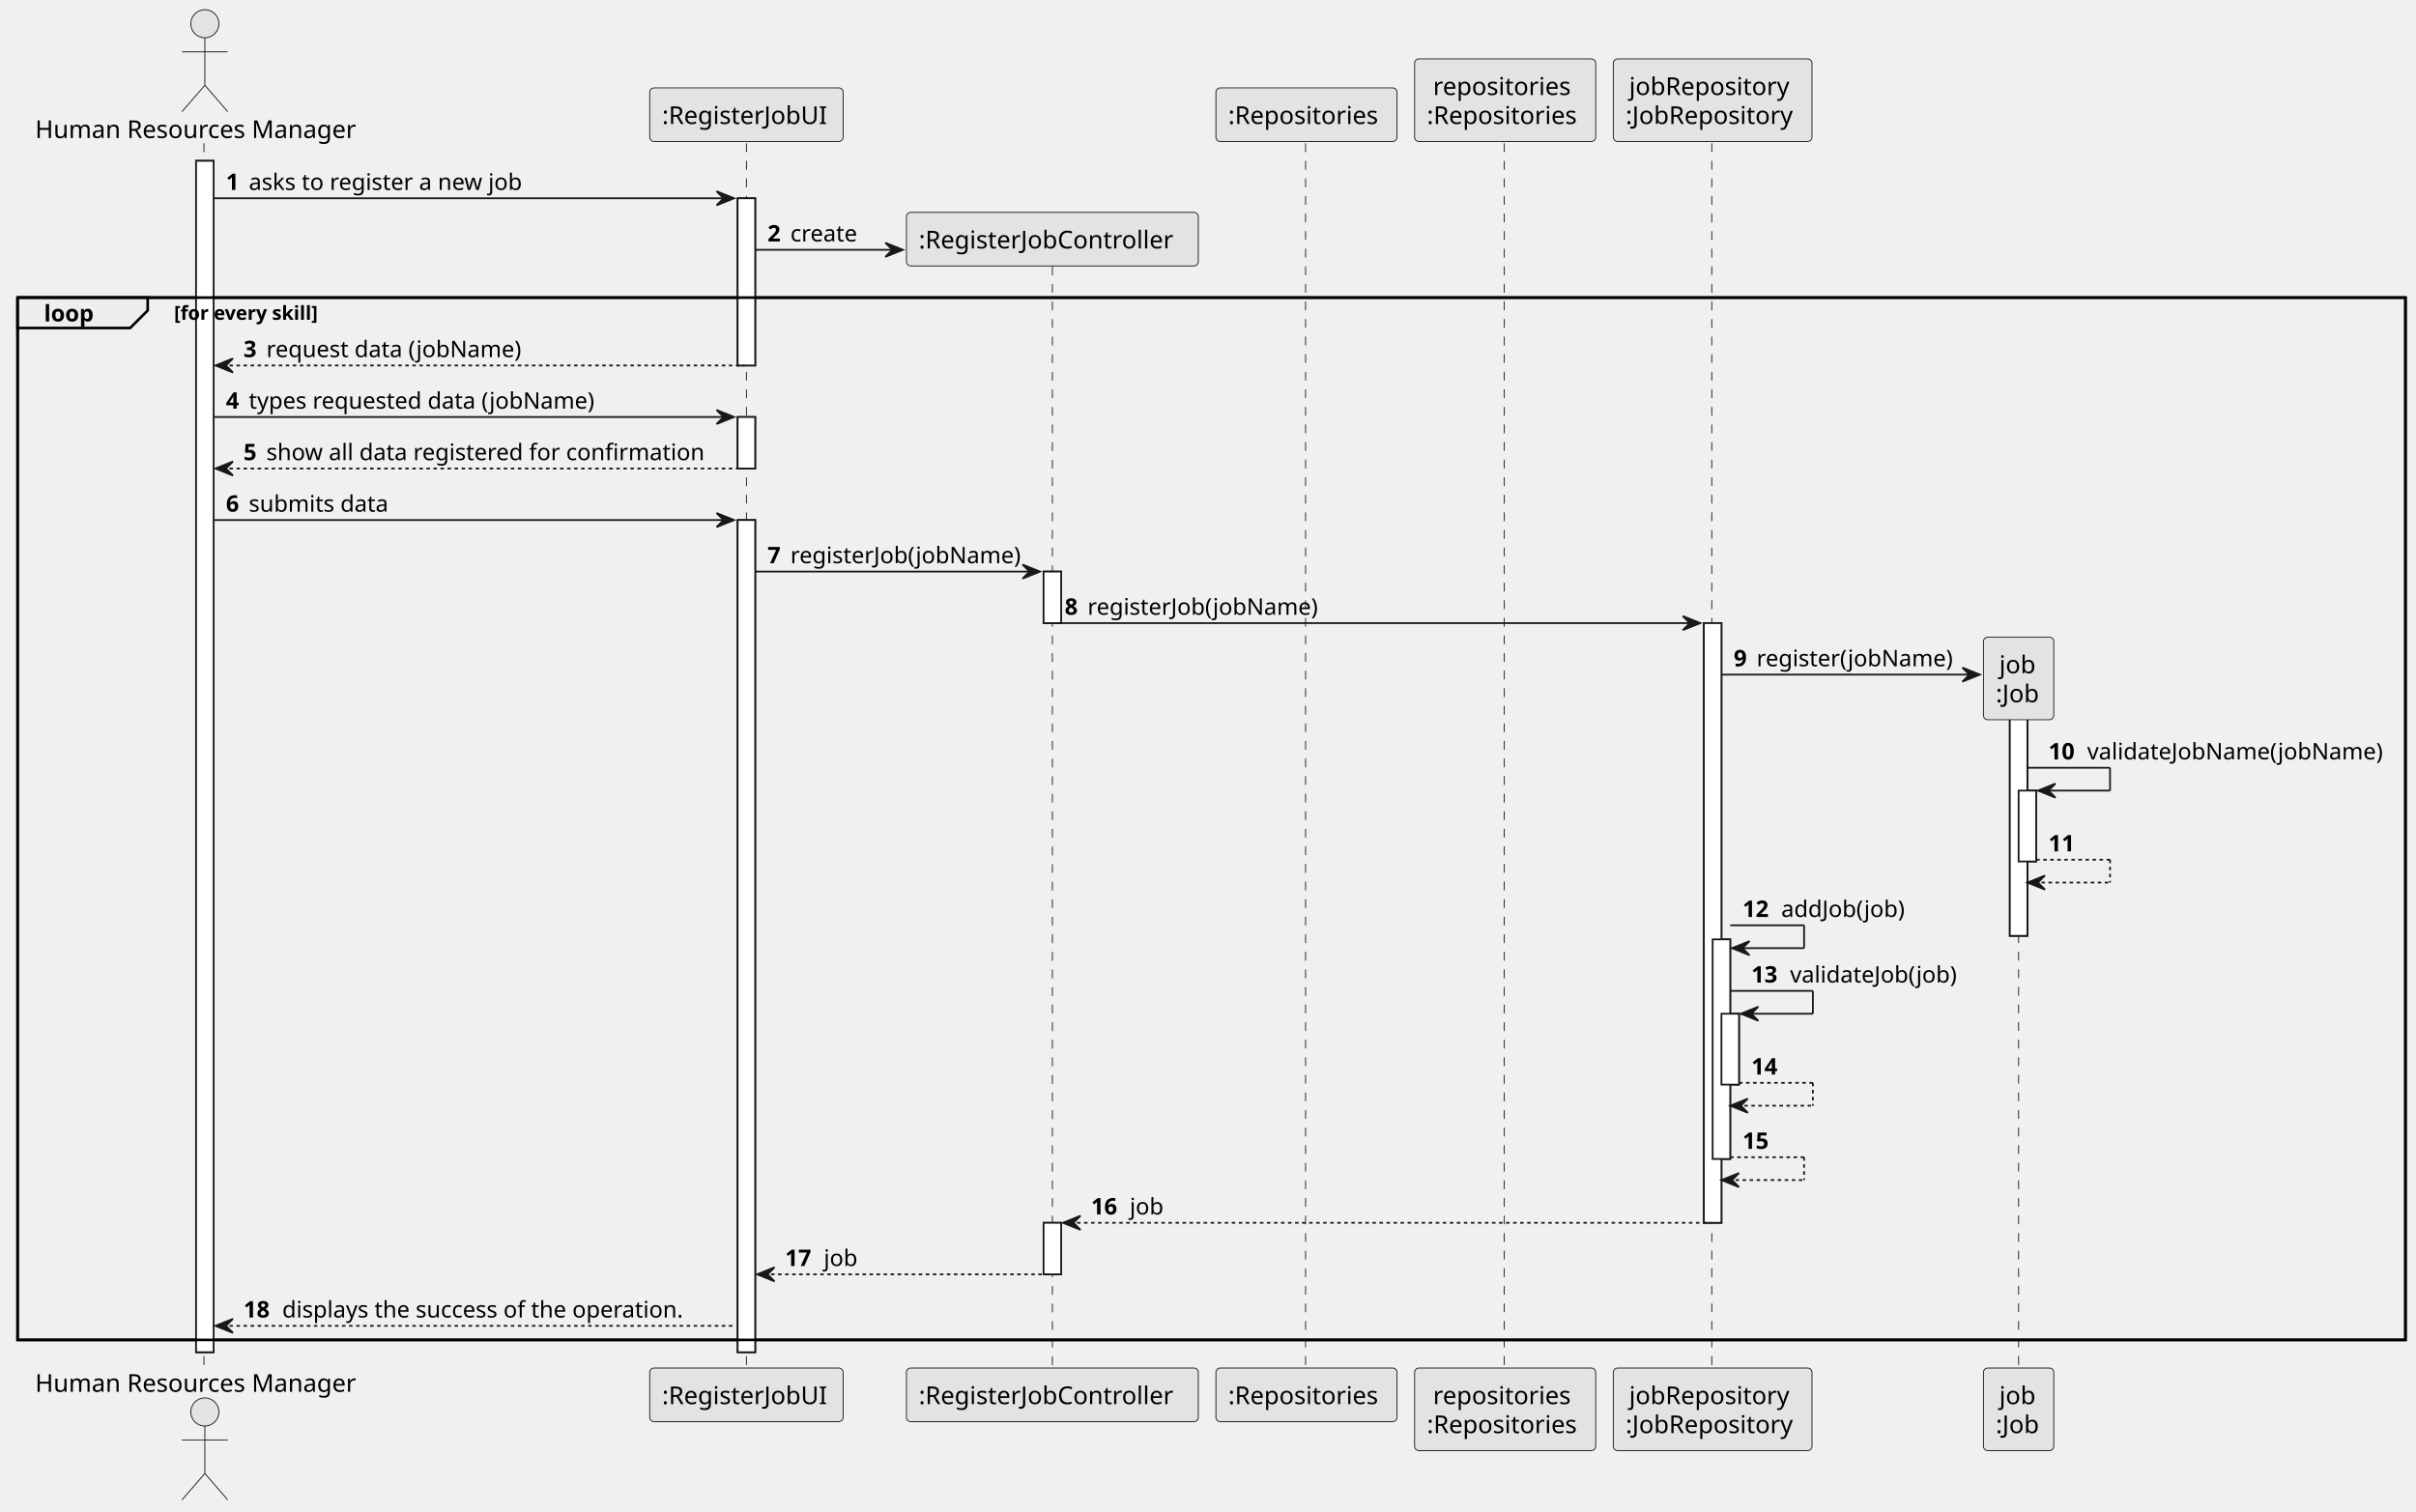
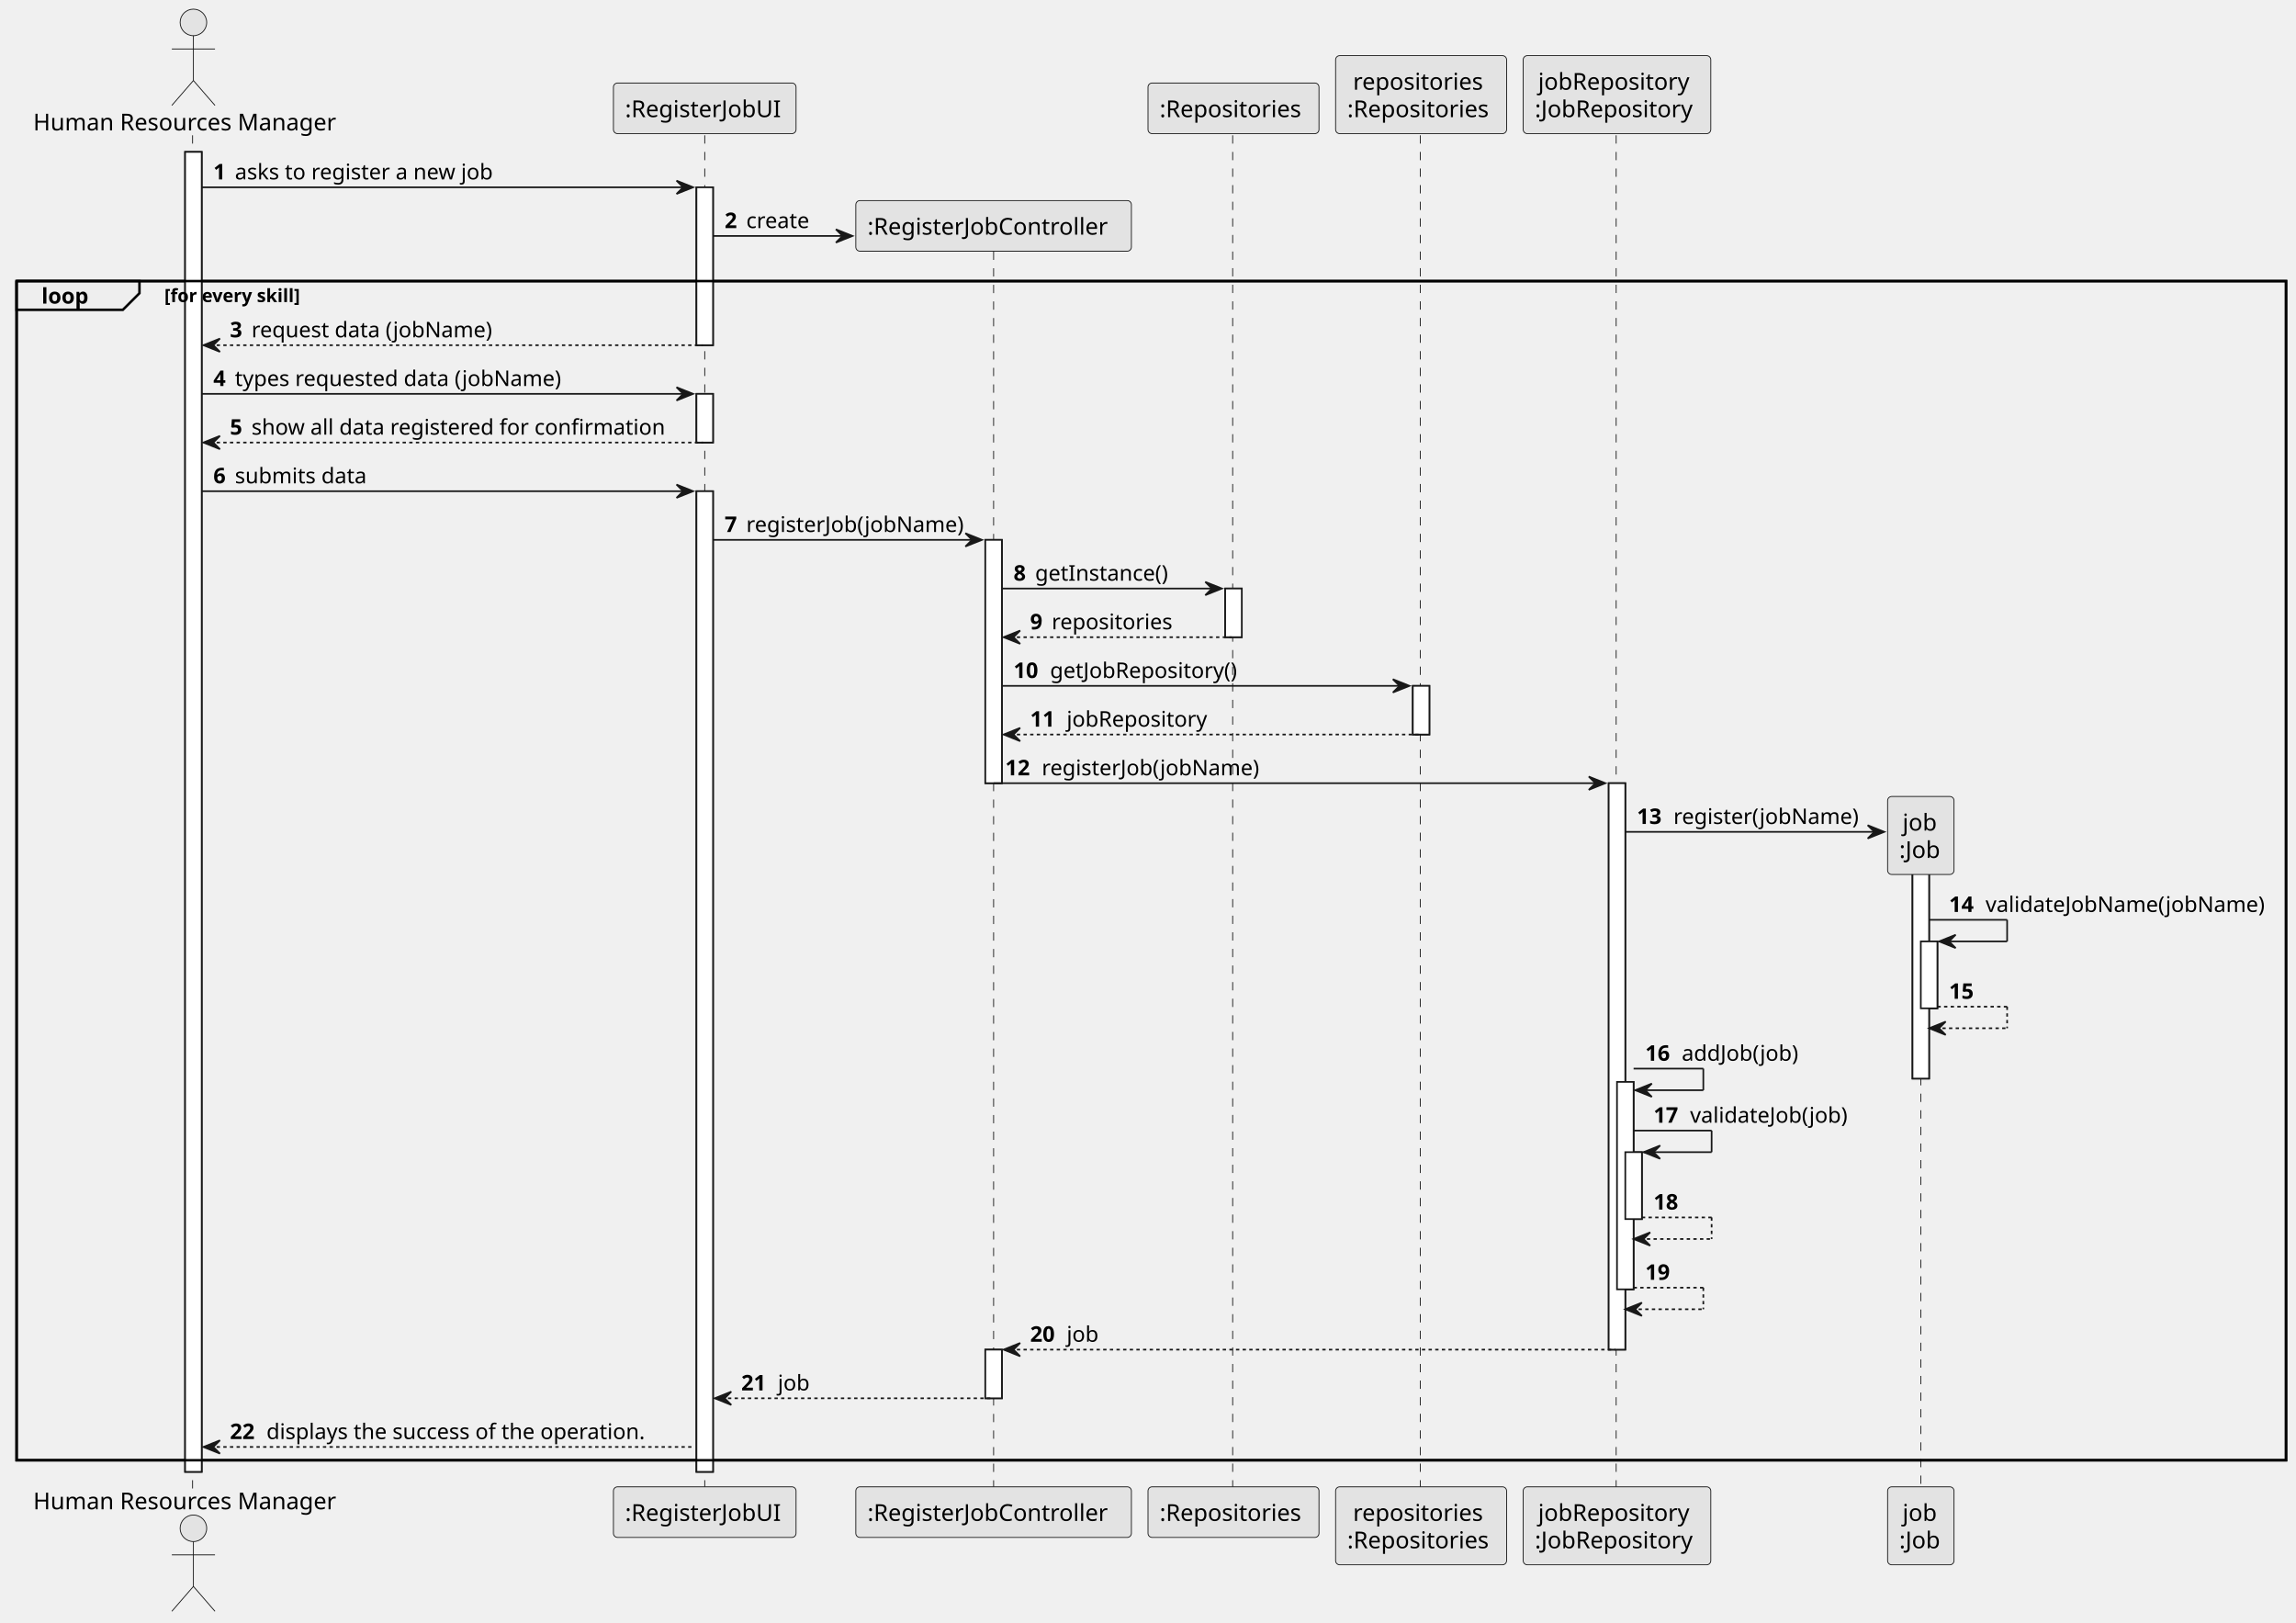
- <svg xmlns="http://www.w3.org/2000/svg" contentStyleType="text/css" height="860px" preserveAspectRatio="none" style="width:1374px;height:860px;background:#FFFFFF;" version="1.1" viewBox="0 0 1374 860" width="1374px" zoomAndPan="magnify">
+ <svg xmlns="http://www.w3.org/2000/svg" contentStyleType="text/css" height="977px" preserveAspectRatio="none" style="width:1383px;height:977px;background:#FFFFFF;" version="1.1" viewBox="0 0 1383 977" width="1383px" zoomAndPan="magnify">
  <defs />
  <g>
-     <rect fill="#FFFFFF" height="677.744" style="stroke:#181818;stroke-width:1.0;" width="10" x="111.5" y="91.488" />
+     <rect fill="#FFFFFF" height="794.986" style="stroke:#181818;stroke-width:1.0;" width="10" x="111.5" y="91.488" />
    <rect fill="#FFFFFF" height="95.109" style="stroke:#181818;stroke-width:1.0;" width="10" x="419.5" y="112.799" />
    <rect fill="#FFFFFF" height="29.311" style="stroke:#181818;stroke-width:1.0;" width="10" x="419.5" y="237.219" />
-     <rect fill="#FFFFFF" height="473.393" style="stroke:#181818;stroke-width:1.0;" width="10" x="419.5" y="295.84" />
-     <rect fill="#FFFFFF" height="29.311" style="stroke:#181818;stroke-width:1.0;" width="10" x="593.5" y="325.15" />
-     <rect fill="#FFFFFF" height="29.311" style="stroke:#181818;stroke-width:1.0;" width="10" x="593.5" y="695.611" />
-     <rect fill="#FFFFFF" height="341.15" style="stroke:#181818;stroke-width:1.0;" width="10" x="969" y="354.461" />
-     <rect fill="#FFFFFF" height="124.932" style="stroke:#181818;stroke-width:1.0;" width="10" x="974" y="534.369" />
-     <rect fill="#FFFFFF" height="40.31" style="stroke:#181818;stroke-width:1.0;" width="10" x="979" y="576.68" />
-     <rect fill="#FFFFFF" height="138.598" style="stroke:#181818;stroke-width:1.0;" width="10" x="1143" y="393.772" />
-     <rect fill="#FFFFFF" height="40.31" style="stroke:#181818;stroke-width:1.0;" width="10" x="1148" y="449.748" />
-     <rect fill="none" height="592.945" style="stroke:#000000;stroke-width:1.5;" width="1358" x="10" y="169.287" />
-     <line style="stroke:#181818;stroke-width:0.5;stroke-dasharray:5.0,5.0;" x1="116" x2="116" y1="81.488" y2="779.232" />
-     <line style="stroke:#181818;stroke-width:0.5;stroke-dasharray:5.0,5.0;" x1="424.5" x2="424.5" y1="81.488" y2="779.232" />
-     <line style="stroke:#181818;stroke-width:0.5;stroke-dasharray:5.0,5.0;" x1="598.5" x2="598.5" y1="151.543" y2="779.232" />
-     <line style="stroke:#181818;stroke-width:0.5;stroke-dasharray:5.0,5.0;" x1="742.5" x2="742.5" y1="81.488" y2="779.232" />
-     <line style="stroke:#181818;stroke-width:0.5;stroke-dasharray:5.0,5.0;" x1="855.5" x2="855.5" y1="81.488" y2="779.232" />
-     <line style="stroke:#181818;stroke-width:0.5;stroke-dasharray:5.0,5.0;" x1="973.5" x2="973.5" y1="81.488" y2="779.232" />
-     <line style="stroke:#181818;stroke-width:0.5;stroke-dasharray:5.0,5.0;" x1="1148" x2="1148" y1="401.449" y2="779.232" />
+     <rect fill="#FFFFFF" height="590.635" style="stroke:#181818;stroke-width:1.0;" width="10" x="419.5" y="295.84" />
+     <rect fill="#FFFFFF" height="146.553" style="stroke:#181818;stroke-width:1.0;" width="10" x="593.5" y="325.15" />
+     <rect fill="#FFFFFF" height="29.311" style="stroke:#181818;stroke-width:1.0;" width="10" x="593.5" y="812.854" />
+     <rect fill="#FFFFFF" height="29.311" style="stroke:#181818;stroke-width:1.0;" width="10" x="738" y="354.461" />
+     <rect fill="#FFFFFF" height="29.311" style="stroke:#181818;stroke-width:1.0;" width="10" x="851" y="413.082" />
+     <rect fill="#FFFFFF" height="341.15" style="stroke:#181818;stroke-width:1.0;" width="10" x="969" y="471.703" />
+     <rect fill="#FFFFFF" height="124.932" style="stroke:#181818;stroke-width:1.0;" width="10" x="974" y="651.611" />
+     <rect fill="#FFFFFF" height="40.31" style="stroke:#181818;stroke-width:1.0;" width="10" x="979" y="693.922" />
+     <rect fill="#FFFFFF" height="138.598" style="stroke:#181818;stroke-width:1.0;" width="10" x="1152" y="511.014" />
+     <rect fill="#FFFFFF" height="40.31" style="stroke:#181818;stroke-width:1.0;" width="10" x="1157" y="566.99" />
+     <rect fill="none" height="710.188" style="stroke:#000000;stroke-width:1.5;" width="1367" x="10" y="169.287" />
+     <line style="stroke:#181818;stroke-width:0.5;stroke-dasharray:5.0,5.0;" x1="116" x2="116" y1="81.488" y2="896.475" />
+     <line style="stroke:#181818;stroke-width:0.5;stroke-dasharray:5.0,5.0;" x1="424.5" x2="424.5" y1="81.488" y2="896.475" />
+     <line style="stroke:#181818;stroke-width:0.5;stroke-dasharray:5.0,5.0;" x1="598.5" x2="598.5" y1="151.543" y2="896.475" />
+     <line style="stroke:#181818;stroke-width:0.5;stroke-dasharray:5.0,5.0;" x1="742.5" x2="742.5" y1="81.488" y2="896.475" />
+     <line style="stroke:#181818;stroke-width:0.5;stroke-dasharray:5.0,5.0;" x1="855.5" x2="855.5" y1="81.488" y2="896.475" />
+     <line style="stroke:#181818;stroke-width:0.5;stroke-dasharray:5.0,5.0;" x1="973.5" x2="973.5" y1="81.488" y2="896.475" />
+     <line style="stroke:#181818;stroke-width:0.5;stroke-dasharray:5.0,5.0;" x1="1157" x2="1157" y1="518.691" y2="896.475" />
    <text fill="#000000" font-family="sans-serif" font-size="14" lengthAdjust="spacing" textLength="187" x="20" y="78.535">Human Resources Manager</text>
    <ellipse cx="116.5" cy="13.5" fill="#E3E3E3" rx="8" ry="8" style="stroke:#181818;stroke-width:0.5;" />
    <path d="M116.5,21.5 L116.5,48.5 M103.5,29.5 L129.5,29.5 M116.5,48.5 L103.5,63.5 M116.5,48.5 L129.5,63.5 " fill="none" style="stroke:#181818;stroke-width:0.5;" />
-     <text fill="#000000" font-family="sans-serif" font-size="14" lengthAdjust="spacing" textLength="187" x="20" y="791.768">Human Resources Manager</text>
-     <ellipse cx="116.5" cy="803.221" fill="#E3E3E3" rx="8" ry="8" style="stroke:#181818;stroke-width:0.5;" />
-     <path d="M116.5,811.221 L116.5,838.221 M103.5,819.221 L129.5,819.221 M116.5,838.221 L103.5,853.221 M116.5,838.221 L129.5,853.221 " fill="none" style="stroke:#181818;stroke-width:0.5;" />
+     <text fill="#000000" font-family="sans-serif" font-size="14" lengthAdjust="spacing" textLength="187" x="20" y="909.01">Human Resources Manager</text>
+     <ellipse cx="116.5" cy="920.463" fill="#E3E3E3" rx="8" ry="8" style="stroke:#181818;stroke-width:0.5;" />
+     <path d="M116.5,928.463 L116.5,955.463 M103.5,936.463 L129.5,936.463 M116.5,955.463 L103.5,970.463 M116.5,955.463 L129.5,970.463 " fill="none" style="stroke:#181818;stroke-width:0.5;" />
    <rect fill="#E3E3E3" height="30.488" rx="2.5" ry="2.5" style="stroke:#181818;stroke-width:0.5;" width="110" x="369.5" y="50" />
    <text fill="#000000" font-family="sans-serif" font-size="14" lengthAdjust="spacing" textLength="96" x="376.5" y="70.535">:RegisterJobUI</text>
-     <rect fill="#E3E3E3" height="30.488" rx="2.5" ry="2.5" style="stroke:#181818;stroke-width:0.5;" width="110" x="369.5" y="778.232" />
-     <text fill="#000000" font-family="sans-serif" font-size="14" lengthAdjust="spacing" textLength="96" x="376.5" y="798.768">:RegisterJobUI</text>
-     <rect fill="#E3E3E3" height="30.488" rx="2.5" ry="2.5" style="stroke:#181818;stroke-width:0.5;" width="166" x="515.5" y="778.232" />
-     <text fill="#000000" font-family="sans-serif" font-size="14" lengthAdjust="spacing" textLength="152" x="522.5" y="798.768">:RegisterJobController</text>
+     <rect fill="#E3E3E3" height="30.488" rx="2.5" ry="2.5" style="stroke:#181818;stroke-width:0.5;" width="110" x="369.5" y="895.475" />
+     <text fill="#000000" font-family="sans-serif" font-size="14" lengthAdjust="spacing" textLength="96" x="376.5" y="916.01">:RegisterJobUI</text>
+     <rect fill="#E3E3E3" height="30.488" rx="2.5" ry="2.5" style="stroke:#181818;stroke-width:0.5;" width="166" x="515.5" y="895.475" />
+     <text fill="#000000" font-family="sans-serif" font-size="14" lengthAdjust="spacing" textLength="152" x="522.5" y="916.01">:RegisterJobController</text>
    <rect fill="#E3E3E3" height="30.488" rx="2.5" ry="2.5" style="stroke:#181818;stroke-width:0.5;" width="103" x="691.5" y="50" />
    <text fill="#000000" font-family="sans-serif" font-size="14" lengthAdjust="spacing" textLength="89" x="698.5" y="70.535">:Repositories</text>
-     <rect fill="#E3E3E3" height="30.488" rx="2.5" ry="2.5" style="stroke:#181818;stroke-width:0.5;" width="103" x="691.5" y="778.232" />
-     <text fill="#000000" font-family="sans-serif" font-size="14" lengthAdjust="spacing" textLength="89" x="698.5" y="798.768">:Repositories</text>
+     <rect fill="#E3E3E3" height="30.488" rx="2.5" ry="2.5" style="stroke:#181818;stroke-width:0.5;" width="103" x="691.5" y="895.475" />
+     <text fill="#000000" font-family="sans-serif" font-size="14" lengthAdjust="spacing" textLength="89" x="698.5" y="916.01">:Repositories</text>
    <rect fill="#E3E3E3" height="46.977" rx="2.5" ry="2.5" style="stroke:#181818;stroke-width:0.5;" width="103" x="804.5" y="33.512" />
    <text fill="#000000" font-family="sans-serif" font-size="14" lengthAdjust="spacing" textLength="82" x="815" y="54.047">repositories</text>
    <text fill="#000000" font-family="sans-serif" font-size="14" lengthAdjust="spacing" textLength="89" x="811.5" y="70.535">:Repositories</text>
-     <rect fill="#E3E3E3" height="46.977" rx="2.5" ry="2.5" style="stroke:#181818;stroke-width:0.5;" width="103" x="804.5" y="778.232" />
-     <text fill="#000000" font-family="sans-serif" font-size="14" lengthAdjust="spacing" textLength="82" x="815" y="798.768">repositories</text>
-     <text fill="#000000" font-family="sans-serif" font-size="14" lengthAdjust="spacing" textLength="89" x="811.5" y="815.256">:Repositories</text>
+     <rect fill="#E3E3E3" height="46.977" rx="2.5" ry="2.5" style="stroke:#181818;stroke-width:0.5;" width="103" x="804.5" y="895.475" />
+     <text fill="#000000" font-family="sans-serif" font-size="14" lengthAdjust="spacing" textLength="82" x="815" y="916.01">repositories</text>
+     <text fill="#000000" font-family="sans-serif" font-size="14" lengthAdjust="spacing" textLength="89" x="811.5" y="932.498">:Repositories</text>
    <rect fill="#E3E3E3" height="46.977" rx="2.5" ry="2.5" style="stroke:#181818;stroke-width:0.5;" width="113" x="917.5" y="33.512" />
    <text fill="#000000" font-family="sans-serif" font-size="14" lengthAdjust="spacing" textLength="95" x="926.5" y="54.047">jobRepository</text>
    <text fill="#000000" font-family="sans-serif" font-size="14" lengthAdjust="spacing" textLength="99" x="924.5" y="70.535">:JobRepository</text>
-     <rect fill="#E3E3E3" height="46.977" rx="2.5" ry="2.5" style="stroke:#181818;stroke-width:0.5;" width="113" x="917.5" y="778.232" />
-     <text fill="#000000" font-family="sans-serif" font-size="14" lengthAdjust="spacing" textLength="95" x="926.5" y="798.768">jobRepository</text>
-     <text fill="#000000" font-family="sans-serif" font-size="14" lengthAdjust="spacing" textLength="99" x="924.5" y="815.256">:JobRepository</text>
-     <rect fill="#E3E3E3" height="46.977" rx="2.5" ry="2.5" style="stroke:#181818;stroke-width:0.5;" width="40" x="1128" y="778.232" />
-     <text fill="#000000" font-family="sans-serif" font-size="14" lengthAdjust="spacing" textLength="22" x="1137" y="798.768">job</text>
-     <text fill="#000000" font-family="sans-serif" font-size="14" lengthAdjust="spacing" textLength="26" x="1135" y="815.256">:Job</text>
-     <rect fill="#FFFFFF" height="677.744" style="stroke:#181818;stroke-width:1.0;" width="10" x="111.5" y="91.488" />
+     <rect fill="#E3E3E3" height="46.977" rx="2.5" ry="2.5" style="stroke:#181818;stroke-width:0.5;" width="113" x="917.5" y="895.475" />
+     <text fill="#000000" font-family="sans-serif" font-size="14" lengthAdjust="spacing" textLength="95" x="926.5" y="916.01">jobRepository</text>
+     <text fill="#000000" font-family="sans-serif" font-size="14" lengthAdjust="spacing" textLength="99" x="924.5" y="932.498">:JobRepository</text>
+     <rect fill="#E3E3E3" height="46.977" rx="2.5" ry="2.5" style="stroke:#181818;stroke-width:0.5;" width="40" x="1137" y="895.475" />
+     <text fill="#000000" font-family="sans-serif" font-size="14" lengthAdjust="spacing" textLength="22" x="1146" y="916.01">job</text>
+     <text fill="#000000" font-family="sans-serif" font-size="14" lengthAdjust="spacing" textLength="26" x="1144" y="932.498">:Job</text>
+     <rect fill="#FFFFFF" height="794.986" style="stroke:#181818;stroke-width:1.0;" width="10" x="111.5" y="91.488" />
    <rect fill="#FFFFFF" height="95.109" style="stroke:#181818;stroke-width:1.0;" width="10" x="419.5" y="112.799" />
    <rect fill="#FFFFFF" height="29.311" style="stroke:#181818;stroke-width:1.0;" width="10" x="419.5" y="237.219" />
-     <rect fill="#FFFFFF" height="473.393" style="stroke:#181818;stroke-width:1.0;" width="10" x="419.5" y="295.84" />
-     <rect fill="#FFFFFF" height="29.311" style="stroke:#181818;stroke-width:1.0;" width="10" x="593.5" y="325.15" />
-     <rect fill="#FFFFFF" height="29.311" style="stroke:#181818;stroke-width:1.0;" width="10" x="593.5" y="695.611" />
-     <rect fill="#FFFFFF" height="341.15" style="stroke:#181818;stroke-width:1.0;" width="10" x="969" y="354.461" />
-     <rect fill="#FFFFFF" height="124.932" style="stroke:#181818;stroke-width:1.0;" width="10" x="974" y="534.369" />
-     <rect fill="#FFFFFF" height="40.31" style="stroke:#181818;stroke-width:1.0;" width="10" x="979" y="576.68" />
-     <rect fill="#FFFFFF" height="138.598" style="stroke:#181818;stroke-width:1.0;" width="10" x="1143" y="393.772" />
-     <rect fill="#FFFFFF" height="40.31" style="stroke:#181818;stroke-width:1.0;" width="10" x="1148" y="449.748" />
+     <rect fill="#FFFFFF" height="590.635" style="stroke:#181818;stroke-width:1.0;" width="10" x="419.5" y="295.84" />
+     <rect fill="#FFFFFF" height="146.553" style="stroke:#181818;stroke-width:1.0;" width="10" x="593.5" y="325.15" />
+     <rect fill="#FFFFFF" height="29.311" style="stroke:#181818;stroke-width:1.0;" width="10" x="593.5" y="812.854" />
+     <rect fill="#FFFFFF" height="29.311" style="stroke:#181818;stroke-width:1.0;" width="10" x="738" y="354.461" />
+     <rect fill="#FFFFFF" height="29.311" style="stroke:#181818;stroke-width:1.0;" width="10" x="851" y="413.082" />
+     <rect fill="#FFFFFF" height="341.15" style="stroke:#181818;stroke-width:1.0;" width="10" x="969" y="471.703" />
+     <rect fill="#FFFFFF" height="124.932" style="stroke:#181818;stroke-width:1.0;" width="10" x="974" y="651.611" />
+     <rect fill="#FFFFFF" height="40.31" style="stroke:#181818;stroke-width:1.0;" width="10" x="979" y="693.922" />
+     <rect fill="#FFFFFF" height="138.598" style="stroke:#181818;stroke-width:1.0;" width="10" x="1152" y="511.014" />
+     <rect fill="#FFFFFF" height="40.31" style="stroke:#181818;stroke-width:1.0;" width="10" x="1157" y="566.99" />
    <polygon fill="#181818" points="407.5,108.799,417.5,112.799,407.5,116.799,411.5,112.799" style="stroke:#181818;stroke-width:1.0;" />
    <line style="stroke:#181818;stroke-width:1.0;" x1="121.5" x2="413.5" y1="112.799" y2="112.799" />
    <text fill="#000000" font-family="sans-serif" font-size="13" font-weight="bold" lengthAdjust="spacing" textLength="9" x="128.5" y="108.057">1</text>
    <text fill="#000000" font-family="sans-serif" font-size="13" lengthAdjust="spacing" textLength="162" x="141.5" y="108.057">asks to register a new job</text>
    <polygon fill="#181818" points="503.5,138.109,513.5,142.109,503.5,146.109,507.5,142.109" style="stroke:#181818;stroke-width:1.0;" />
    <line style="stroke:#181818;stroke-width:1.0;" x1="429.5" x2="509.5" y1="142.109" y2="142.109" />
    <text fill="#000000" font-family="sans-serif" font-size="13" font-weight="bold" lengthAdjust="spacing" textLength="9" x="436.5" y="137.367">2</text>
    <text fill="#000000" font-family="sans-serif" font-size="13" lengthAdjust="spacing" textLength="38" x="449.5" y="137.367">create</text>
    <rect fill="#E3E3E3" height="30.488" rx="2.5" ry="2.5" style="stroke:#181818;stroke-width:0.5;" width="166" x="515.5" y="120.799" />
    <text fill="#000000" font-family="sans-serif" font-size="14" lengthAdjust="spacing" textLength="152" x="522.5" y="141.334">:RegisterJobController</text>
    <path d="M10,169.287 L84,169.287 L84,176.598 L74,186.598 L10,186.598 L10,169.287 " fill="#EEEEEE" style="stroke:#000000;stroke-width:1.5;" />
-     <rect fill="none" height="592.945" style="stroke:#000000;stroke-width:1.5;" width="1358" x="10" y="169.287" />
+     <rect fill="none" height="710.188" style="stroke:#000000;stroke-width:1.5;" width="1367" x="10" y="169.287" />
    <text fill="#000000" font-family="sans-serif" font-size="13" font-weight="bold" lengthAdjust="spacing" textLength="29" x="25" y="182.856">loop</text>
    <text fill="#000000" font-family="sans-serif" font-size="11" font-weight="bold" lengthAdjust="spacing" textLength="88" x="99" y="181.922">[for every skill]</text>
    <polygon fill="#181818" points="132.5,203.908,122.5,207.908,132.5,211.908,128.5,207.908" style="stroke:#181818;stroke-width:1.0;" />
    <line style="stroke:#181818;stroke-width:1.0;stroke-dasharray:2.0,2.0;" x1="126.5" x2="423.5" y1="207.908" y2="207.908" />
    <text fill="#000000" font-family="sans-serif" font-size="13" font-weight="bold" lengthAdjust="spacing" textLength="9" x="138.5" y="203.166">3</text>
    <text fill="#000000" font-family="sans-serif" font-size="13" lengthAdjust="spacing" textLength="146" x="151.5" y="203.166">request data (jobName)</text>
    <polygon fill="#181818" points="407.5,233.219,417.5,237.219,407.5,241.219,411.5,237.219" style="stroke:#181818;stroke-width:1.0;" />
    <line style="stroke:#181818;stroke-width:1.0;" x1="121.5" x2="413.5" y1="237.219" y2="237.219" />
    <text fill="#000000" font-family="sans-serif" font-size="13" font-weight="bold" lengthAdjust="spacing" textLength="9" x="128.5" y="232.477">4</text>
    <text fill="#000000" font-family="sans-serif" font-size="13" lengthAdjust="spacing" textLength="199" x="141.5" y="232.477">types requested data (jobName)</text>
    <polygon fill="#181818" points="132.5,262.529,122.5,266.529,132.5,270.529,128.5,266.529" style="stroke:#181818;stroke-width:1.0;" />
    <line style="stroke:#181818;stroke-width:1.0;stroke-dasharray:2.0,2.0;" x1="126.5" x2="423.5" y1="266.529" y2="266.529" />
    <text fill="#000000" font-family="sans-serif" font-size="13" font-weight="bold" lengthAdjust="spacing" textLength="9" x="138.5" y="261.787">5</text>
    <text fill="#000000" font-family="sans-serif" font-size="13" lengthAdjust="spacing" textLength="261" x="151.5" y="261.787">show all data registered  for confirmation</text>
    <polygon fill="#181818" points="407.5,291.84,417.5,295.84,407.5,299.84,411.5,295.84" style="stroke:#181818;stroke-width:1.0;" />
    <line style="stroke:#181818;stroke-width:1.0;" x1="121.5" x2="413.5" y1="295.84" y2="295.84" />
    <text fill="#000000" font-family="sans-serif" font-size="13" font-weight="bold" lengthAdjust="spacing" textLength="9" x="128.5" y="291.098">6</text>
    <text fill="#000000" font-family="sans-serif" font-size="13" lengthAdjust="spacing" textLength="82" x="141.5" y="291.098">submits data</text>
    <polygon fill="#181818" points="581.5,321.15,591.5,325.15,581.5,329.15,585.5,325.15" style="stroke:#181818;stroke-width:1.0;" />
    <line style="stroke:#181818;stroke-width:1.0;" x1="429.5" x2="587.5" y1="325.15" y2="325.15" />
    <text fill="#000000" font-family="sans-serif" font-size="13" font-weight="bold" lengthAdjust="spacing" textLength="9" x="436.5" y="320.408">7</text>
    <text fill="#000000" font-family="sans-serif" font-size="13" lengthAdjust="spacing" textLength="132" x="449.5" y="320.408">registerJob(jobName)</text>
-     <polygon fill="#181818" points="957,350.461,967,354.461,957,358.461,961,354.461" style="stroke:#181818;stroke-width:1.0;" />
-     <line style="stroke:#181818;stroke-width:1.0;" x1="598.5" x2="963" y1="354.461" y2="354.461" />
-     <text fill="#000000" font-family="sans-serif" font-size="13" font-weight="bold" lengthAdjust="spacing" textLength="9" x="605.5" y="349.719">8</text>
-     <text fill="#000000" font-family="sans-serif" font-size="13" lengthAdjust="spacing" textLength="132" x="618.5" y="349.719">registerJob(jobName)</text>
-     <polygon fill="#181818" points="1116,379.772,1126,383.772,1116,387.772,1120,383.772" style="stroke:#181818;stroke-width:1.0;" />
-     <line style="stroke:#181818;stroke-width:1.0;" x1="979" x2="1122" y1="383.772" y2="383.772" />
-     <text fill="#000000" font-family="sans-serif" font-size="13" font-weight="bold" lengthAdjust="spacing" textLength="9" x="986" y="379.029">9</text>
-     <text fill="#000000" font-family="sans-serif" font-size="13" lengthAdjust="spacing" textLength="112" x="999" y="379.029">register(jobName)</text>
-     <rect fill="#E3E3E3" height="46.977" rx="2.5" ry="2.5" style="stroke:#181818;stroke-width:0.5;" width="40" x="1128" y="362.461" />
-     <text fill="#000000" font-family="sans-serif" font-size="14" lengthAdjust="spacing" textLength="22" x="1137" y="382.996">job</text>
-     <text fill="#000000" font-family="sans-serif" font-size="14" lengthAdjust="spacing" textLength="26" x="1135" y="399.484">:Job</text>
-     <line style="stroke:#181818;stroke-width:1.0;" x1="1153" x2="1200" y1="436.748" y2="436.748" />
-     <line style="stroke:#181818;stroke-width:1.0;" x1="1200" x2="1200" y1="436.748" y2="449.748" />
-     <line style="stroke:#181818;stroke-width:1.0;" x1="1159" x2="1200" y1="449.748" y2="449.748" />
-     <polygon fill="#181818" points="1169,445.748,1159,449.748,1169,453.748,1165,449.748" style="stroke:#181818;stroke-width:1.0;" />
-     <text fill="#000000" font-family="sans-serif" font-size="13" font-weight="bold" lengthAdjust="spacing" textLength="18" x="1165" y="432.006">10</text>
-     <text fill="#000000" font-family="sans-serif" font-size="13" lengthAdjust="spacing" textLength="169" x="1187" y="432.006">validateJobName(jobName)</text>
-     <line style="stroke:#181818;stroke-width:1.0;stroke-dasharray:2.0,2.0;" x1="1158" x2="1200" y1="489.059" y2="489.059" />
-     <line style="stroke:#181818;stroke-width:1.0;stroke-dasharray:2.0,2.0;" x1="1200" x2="1200" y1="489.059" y2="502.059" />
-     <line style="stroke:#181818;stroke-width:1.0;stroke-dasharray:2.0,2.0;" x1="1153" x2="1200" y1="502.059" y2="502.059" />
-     <polygon fill="#181818" points="1163,498.059,1153,502.059,1163,506.059,1159,502.059" style="stroke:#181818;stroke-width:1.0;" />
-     <text fill="#000000" font-family="sans-serif" font-size="13" font-weight="bold" lengthAdjust="spacing" textLength="18" x="1165" y="484.316">11</text>
-     <text fill="#000000" font-family="sans-serif" font-size="13" lengthAdjust="spacing" textLength="4" x="1187" y="484.316"> </text>
-     <line style="stroke:#181818;stroke-width:1.0;" x1="984" x2="1026" y1="526.369" y2="526.369" />
-     <line style="stroke:#181818;stroke-width:1.0;" x1="1026" x2="1026" y1="526.369" y2="539.369" />
-     <line style="stroke:#181818;stroke-width:1.0;" x1="985" x2="1026" y1="539.369" y2="539.369" />
-     <polygon fill="#181818" points="995,535.369,985,539.369,995,543.369,991,539.369" style="stroke:#181818;stroke-width:1.0;" />
-     <text fill="#000000" font-family="sans-serif" font-size="13" font-weight="bold" lengthAdjust="spacing" textLength="18" x="991" y="521.627">12</text>
-     <text fill="#000000" font-family="sans-serif" font-size="13" lengthAdjust="spacing" textLength="71" x="1013" y="521.627">addJob(job)</text>
-     <line style="stroke:#181818;stroke-width:1.0;" x1="984" x2="1031" y1="563.68" y2="563.68" />
-     <line style="stroke:#181818;stroke-width:1.0;" x1="1031" x2="1031" y1="563.68" y2="576.68" />
-     <line style="stroke:#181818;stroke-width:1.0;" x1="990" x2="1031" y1="576.68" y2="576.68" />
-     <polygon fill="#181818" points="1000,572.68,990,576.68,1000,580.68,996,576.68" style="stroke:#181818;stroke-width:1.0;" />
-     <text fill="#000000" font-family="sans-serif" font-size="13" font-weight="bold" lengthAdjust="spacing" textLength="18" x="996" y="558.938">13</text>
-     <text fill="#000000" font-family="sans-serif" font-size="13" lengthAdjust="spacing" textLength="97" x="1018" y="558.938">validateJob(job)</text>
-     <line style="stroke:#181818;stroke-width:1.0;stroke-dasharray:2.0,2.0;" x1="989" x2="1031" y1="615.99" y2="615.99" />
-     <line style="stroke:#181818;stroke-width:1.0;stroke-dasharray:2.0,2.0;" x1="1031" x2="1031" y1="615.99" y2="628.99" />
-     <line style="stroke:#181818;stroke-width:1.0;stroke-dasharray:2.0,2.0;" x1="984" x2="1031" y1="628.99" y2="628.99" />
-     <polygon fill="#181818" points="994,624.99,984,628.99,994,632.99,990,628.99" style="stroke:#181818;stroke-width:1.0;" />
-     <text fill="#000000" font-family="sans-serif" font-size="13" font-weight="bold" lengthAdjust="spacing" textLength="18" x="996" y="611.248">14</text>
-     <text fill="#000000" font-family="sans-serif" font-size="13" lengthAdjust="spacing" textLength="4" x="1018" y="611.248"> </text>
-     <line style="stroke:#181818;stroke-width:1.0;stroke-dasharray:2.0,2.0;" x1="984" x2="1026" y1="658.301" y2="658.301" />
-     <line style="stroke:#181818;stroke-width:1.0;stroke-dasharray:2.0,2.0;" x1="1026" x2="1026" y1="658.301" y2="671.301" />
-     <line style="stroke:#181818;stroke-width:1.0;stroke-dasharray:2.0,2.0;" x1="979" x2="1026" y1="671.301" y2="671.301" />
-     <polygon fill="#181818" points="989,667.301,979,671.301,989,675.301,985,671.301" style="stroke:#181818;stroke-width:1.0;" />
-     <text fill="#000000" font-family="sans-serif" font-size="13" font-weight="bold" lengthAdjust="spacing" textLength="18" x="991" y="653.559">15</text>
-     <text fill="#000000" font-family="sans-serif" font-size="13" lengthAdjust="spacing" textLength="4" x="1013" y="653.559"> </text>
-     <polygon fill="#181818" points="614.5,691.611,604.5,695.611,614.5,699.611,610.5,695.611" style="stroke:#181818;stroke-width:1.0;" />
-     <line style="stroke:#181818;stroke-width:1.0;stroke-dasharray:2.0,2.0;" x1="608.5" x2="973" y1="695.611" y2="695.611" />
-     <text fill="#000000" font-family="sans-serif" font-size="13" font-weight="bold" lengthAdjust="spacing" textLength="18" x="620.5" y="690.869">16</text>
-     <text fill="#000000" font-family="sans-serif" font-size="13" lengthAdjust="spacing" textLength="20" x="642.5" y="690.869">job</text>
-     <polygon fill="#181818" points="440.5,720.922,430.5,724.922,440.5,728.922,436.5,724.922" style="stroke:#181818;stroke-width:1.0;" />
-     <line style="stroke:#181818;stroke-width:1.0;stroke-dasharray:2.0,2.0;" x1="434.5" x2="597.5" y1="724.922" y2="724.922" />
-     <text fill="#000000" font-family="sans-serif" font-size="13" font-weight="bold" lengthAdjust="spacing" textLength="18" x="446.5" y="720.18">17</text>
-     <text fill="#000000" font-family="sans-serif" font-size="13" lengthAdjust="spacing" textLength="20" x="468.5" y="720.18">job</text>
-     <polygon fill="#181818" points="132.5,750.232,122.5,754.232,132.5,758.232,128.5,754.232" style="stroke:#181818;stroke-width:1.0;" />
-     <line style="stroke:#181818;stroke-width:1.0;stroke-dasharray:2.0,2.0;" x1="126.5" x2="418.5" y1="754.232" y2="754.232" />
-     <text fill="#000000" font-family="sans-serif" font-size="13" font-weight="bold" lengthAdjust="spacing" textLength="18" x="138.5" y="749.49">18</text>
-     <text fill="#000000" font-family="sans-serif" font-size="13" lengthAdjust="spacing" textLength="239" x="160.5" y="749.49">displays the success of the operation.</text>
+     <polygon fill="#181818" points="726,350.461,736,354.461,726,358.461,730,354.461" style="stroke:#181818;stroke-width:1.0;" />
+     <line style="stroke:#181818;stroke-width:1.0;" x1="603.5" x2="732" y1="354.461" y2="354.461" />
+     <text fill="#000000" font-family="sans-serif" font-size="13" font-weight="bold" lengthAdjust="spacing" textLength="9" x="610.5" y="349.719">8</text>
+     <text fill="#000000" font-family="sans-serif" font-size="13" lengthAdjust="spacing" textLength="81" x="623.5" y="349.719">getInstance()</text>
+     <polygon fill="#181818" points="614.5,379.772,604.5,383.772,614.5,387.772,610.5,383.772" style="stroke:#181818;stroke-width:1.0;" />
+     <line style="stroke:#181818;stroke-width:1.0;stroke-dasharray:2.0,2.0;" x1="608.5" x2="742" y1="383.772" y2="383.772" />
+     <text fill="#000000" font-family="sans-serif" font-size="13" font-weight="bold" lengthAdjust="spacing" textLength="9" x="620.5" y="379.029">9</text>
+     <text fill="#000000" font-family="sans-serif" font-size="13" lengthAdjust="spacing" textLength="75" x="633.5" y="379.029">repositories</text>
+     <polygon fill="#181818" points="839,409.082,849,413.082,839,417.082,843,413.082" style="stroke:#181818;stroke-width:1.0;" />
+     <line style="stroke:#181818;stroke-width:1.0;" x1="603.5" x2="845" y1="413.082" y2="413.082" />
+     <text fill="#000000" font-family="sans-serif" font-size="13" font-weight="bold" lengthAdjust="spacing" textLength="18" x="610.5" y="408.34">10</text>
+     <text fill="#000000" font-family="sans-serif" font-size="13" lengthAdjust="spacing" textLength="115" x="632.5" y="408.34">getJobRepository()</text>
+     <polygon fill="#181818" points="614.5,438.393,604.5,442.393,614.5,446.393,610.5,442.393" style="stroke:#181818;stroke-width:1.0;" />
+     <line style="stroke:#181818;stroke-width:1.0;stroke-dasharray:2.0,2.0;" x1="608.5" x2="855" y1="442.393" y2="442.393" />
+     <text fill="#000000" font-family="sans-serif" font-size="13" font-weight="bold" lengthAdjust="spacing" textLength="18" x="620.5" y="437.65">11</text>
+     <text fill="#000000" font-family="sans-serif" font-size="13" lengthAdjust="spacing" textLength="87" x="642.5" y="437.65">jobRepository</text>
+     <polygon fill="#181818" points="957,467.703,967,471.703,957,475.703,961,471.703" style="stroke:#181818;stroke-width:1.0;" />
+     <line style="stroke:#181818;stroke-width:1.0;" x1="598.5" x2="963" y1="471.703" y2="471.703" />
+     <text fill="#000000" font-family="sans-serif" font-size="13" font-weight="bold" lengthAdjust="spacing" textLength="18" x="605.5" y="466.961">12</text>
+     <text fill="#000000" font-family="sans-serif" font-size="13" lengthAdjust="spacing" textLength="132" x="627.5" y="466.961">registerJob(jobName)</text>
+     <polygon fill="#181818" points="1125,497.014,1135,501.014,1125,505.014,1129,501.014" style="stroke:#181818;stroke-width:1.0;" />
+     <line style="stroke:#181818;stroke-width:1.0;" x1="979" x2="1131" y1="501.014" y2="501.014" />
+     <text fill="#000000" font-family="sans-serif" font-size="13" font-weight="bold" lengthAdjust="spacing" textLength="18" x="986" y="496.272">13</text>
+     <text fill="#000000" font-family="sans-serif" font-size="13" lengthAdjust="spacing" textLength="112" x="1008" y="496.272">register(jobName)</text>
+     <rect fill="#E3E3E3" height="46.977" rx="2.5" ry="2.5" style="stroke:#181818;stroke-width:0.5;" width="40" x="1137" y="479.703" />
+     <text fill="#000000" font-family="sans-serif" font-size="14" lengthAdjust="spacing" textLength="22" x="1146" y="500.238">job</text>
+     <text fill="#000000" font-family="sans-serif" font-size="14" lengthAdjust="spacing" textLength="26" x="1144" y="516.727">:Job</text>
+     <line style="stroke:#181818;stroke-width:1.0;" x1="1162" x2="1209" y1="553.99" y2="553.99" />
+     <line style="stroke:#181818;stroke-width:1.0;" x1="1209" x2="1209" y1="553.99" y2="566.99" />
+     <line style="stroke:#181818;stroke-width:1.0;" x1="1168" x2="1209" y1="566.99" y2="566.99" />
+     <polygon fill="#181818" points="1178,562.99,1168,566.99,1178,570.99,1174,566.99" style="stroke:#181818;stroke-width:1.0;" />
+     <text fill="#000000" font-family="sans-serif" font-size="13" font-weight="bold" lengthAdjust="spacing" textLength="18" x="1174" y="549.248">14</text>
+     <text fill="#000000" font-family="sans-serif" font-size="13" lengthAdjust="spacing" textLength="169" x="1196" y="549.248">validateJobName(jobName)</text>
+     <line style="stroke:#181818;stroke-width:1.0;stroke-dasharray:2.0,2.0;" x1="1167" x2="1209" y1="606.301" y2="606.301" />
+     <line style="stroke:#181818;stroke-width:1.0;stroke-dasharray:2.0,2.0;" x1="1209" x2="1209" y1="606.301" y2="619.301" />
+     <line style="stroke:#181818;stroke-width:1.0;stroke-dasharray:2.0,2.0;" x1="1162" x2="1209" y1="619.301" y2="619.301" />
+     <polygon fill="#181818" points="1172,615.301,1162,619.301,1172,623.301,1168,619.301" style="stroke:#181818;stroke-width:1.0;" />
+     <text fill="#000000" font-family="sans-serif" font-size="13" font-weight="bold" lengthAdjust="spacing" textLength="18" x="1174" y="601.559">15</text>
+     <text fill="#000000" font-family="sans-serif" font-size="13" lengthAdjust="spacing" textLength="4" x="1196" y="601.559"> </text>
+     <line style="stroke:#181818;stroke-width:1.0;" x1="984" x2="1026" y1="643.611" y2="643.611" />
+     <line style="stroke:#181818;stroke-width:1.0;" x1="1026" x2="1026" y1="643.611" y2="656.611" />
+     <line style="stroke:#181818;stroke-width:1.0;" x1="985" x2="1026" y1="656.611" y2="656.611" />
+     <polygon fill="#181818" points="995,652.611,985,656.611,995,660.611,991,656.611" style="stroke:#181818;stroke-width:1.0;" />
+     <text fill="#000000" font-family="sans-serif" font-size="13" font-weight="bold" lengthAdjust="spacing" textLength="18" x="991" y="638.869">16</text>
+     <text fill="#000000" font-family="sans-serif" font-size="13" lengthAdjust="spacing" textLength="71" x="1013" y="638.869">addJob(job)</text>
+     <line style="stroke:#181818;stroke-width:1.0;" x1="984" x2="1031" y1="680.922" y2="680.922" />
+     <line style="stroke:#181818;stroke-width:1.0;" x1="1031" x2="1031" y1="680.922" y2="693.922" />
+     <line style="stroke:#181818;stroke-width:1.0;" x1="990" x2="1031" y1="693.922" y2="693.922" />
+     <polygon fill="#181818" points="1000,689.922,990,693.922,1000,697.922,996,693.922" style="stroke:#181818;stroke-width:1.0;" />
+     <text fill="#000000" font-family="sans-serif" font-size="13" font-weight="bold" lengthAdjust="spacing" textLength="18" x="996" y="676.18">17</text>
+     <text fill="#000000" font-family="sans-serif" font-size="13" lengthAdjust="spacing" textLength="97" x="1018" y="676.18">validateJob(job)</text>
+     <line style="stroke:#181818;stroke-width:1.0;stroke-dasharray:2.0,2.0;" x1="989" x2="1031" y1="733.232" y2="733.232" />
+     <line style="stroke:#181818;stroke-width:1.0;stroke-dasharray:2.0,2.0;" x1="1031" x2="1031" y1="733.232" y2="746.232" />
+     <line style="stroke:#181818;stroke-width:1.0;stroke-dasharray:2.0,2.0;" x1="984" x2="1031" y1="746.232" y2="746.232" />
+     <polygon fill="#181818" points="994,742.232,984,746.232,994,750.232,990,746.232" style="stroke:#181818;stroke-width:1.0;" />
+     <text fill="#000000" font-family="sans-serif" font-size="13" font-weight="bold" lengthAdjust="spacing" textLength="18" x="996" y="728.49">18</text>
+     <text fill="#000000" font-family="sans-serif" font-size="13" lengthAdjust="spacing" textLength="4" x="1018" y="728.49"> </text>
+     <line style="stroke:#181818;stroke-width:1.0;stroke-dasharray:2.0,2.0;" x1="984" x2="1026" y1="775.543" y2="775.543" />
+     <line style="stroke:#181818;stroke-width:1.0;stroke-dasharray:2.0,2.0;" x1="1026" x2="1026" y1="775.543" y2="788.543" />
+     <line style="stroke:#181818;stroke-width:1.0;stroke-dasharray:2.0,2.0;" x1="979" x2="1026" y1="788.543" y2="788.543" />
+     <polygon fill="#181818" points="989,784.543,979,788.543,989,792.543,985,788.543" style="stroke:#181818;stroke-width:1.0;" />
+     <text fill="#000000" font-family="sans-serif" font-size="13" font-weight="bold" lengthAdjust="spacing" textLength="18" x="991" y="770.801">19</text>
+     <text fill="#000000" font-family="sans-serif" font-size="13" lengthAdjust="spacing" textLength="4" x="1013" y="770.801"> </text>
+     <polygon fill="#181818" points="614.5,808.854,604.5,812.854,614.5,816.854,610.5,812.854" style="stroke:#181818;stroke-width:1.0;" />
+     <line style="stroke:#181818;stroke-width:1.0;stroke-dasharray:2.0,2.0;" x1="608.5" x2="973" y1="812.854" y2="812.854" />
+     <text fill="#000000" font-family="sans-serif" font-size="13" font-weight="bold" lengthAdjust="spacing" textLength="18" x="620.5" y="808.111">20</text>
+     <text fill="#000000" font-family="sans-serif" font-size="13" lengthAdjust="spacing" textLength="20" x="642.5" y="808.111">job</text>
+     <polygon fill="#181818" points="440.5,838.164,430.5,842.164,440.5,846.164,436.5,842.164" style="stroke:#181818;stroke-width:1.0;" />
+     <line style="stroke:#181818;stroke-width:1.0;stroke-dasharray:2.0,2.0;" x1="434.5" x2="597.5" y1="842.164" y2="842.164" />
+     <text fill="#000000" font-family="sans-serif" font-size="13" font-weight="bold" lengthAdjust="spacing" textLength="18" x="446.5" y="837.422">21</text>
+     <text fill="#000000" font-family="sans-serif" font-size="13" lengthAdjust="spacing" textLength="20" x="468.5" y="837.422">job</text>
+     <polygon fill="#181818" points="132.5,867.475,122.5,871.475,132.5,875.475,128.5,871.475" style="stroke:#181818;stroke-width:1.0;" />
+     <line style="stroke:#181818;stroke-width:1.0;stroke-dasharray:2.0,2.0;" x1="126.5" x2="418.5" y1="871.475" y2="871.475" />
+     <text fill="#000000" font-family="sans-serif" font-size="13" font-weight="bold" lengthAdjust="spacing" textLength="18" x="138.5" y="866.732">22</text>
+     <text fill="#000000" font-family="sans-serif" font-size="13" lengthAdjust="spacing" textLength="239" x="160.5" y="866.732">displays the success of the operation.</text>
  </g>
</svg>
